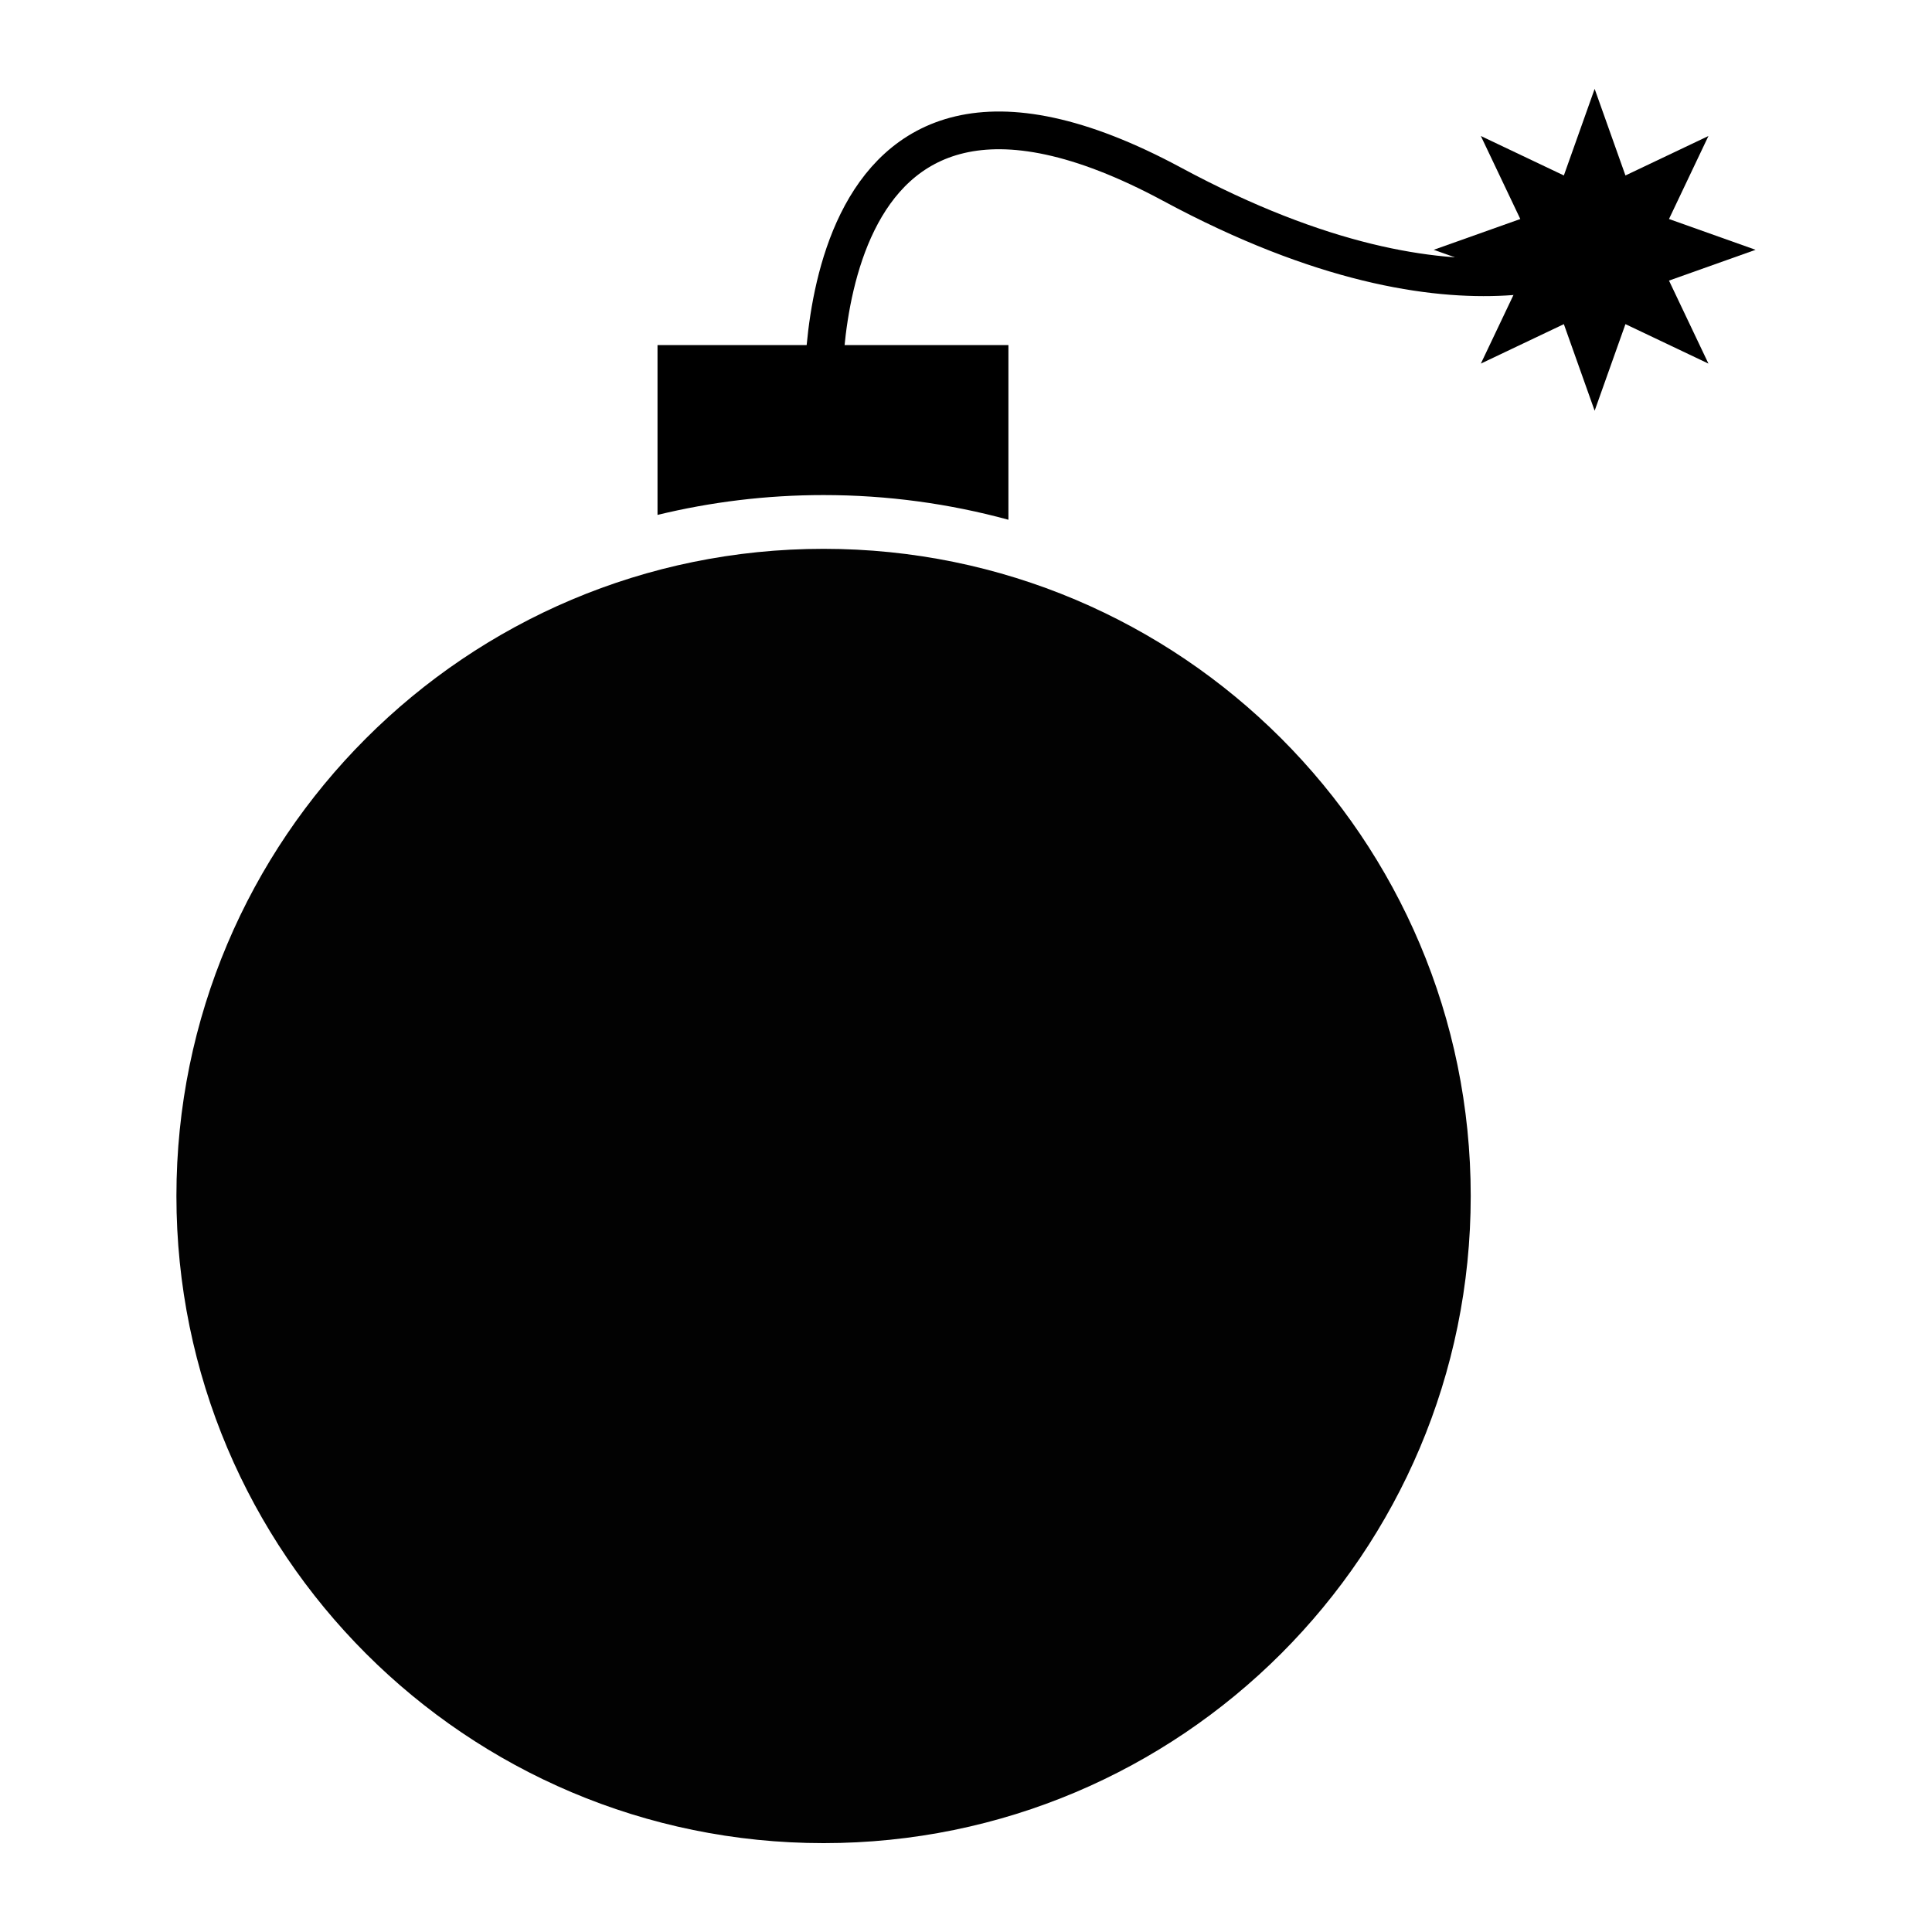
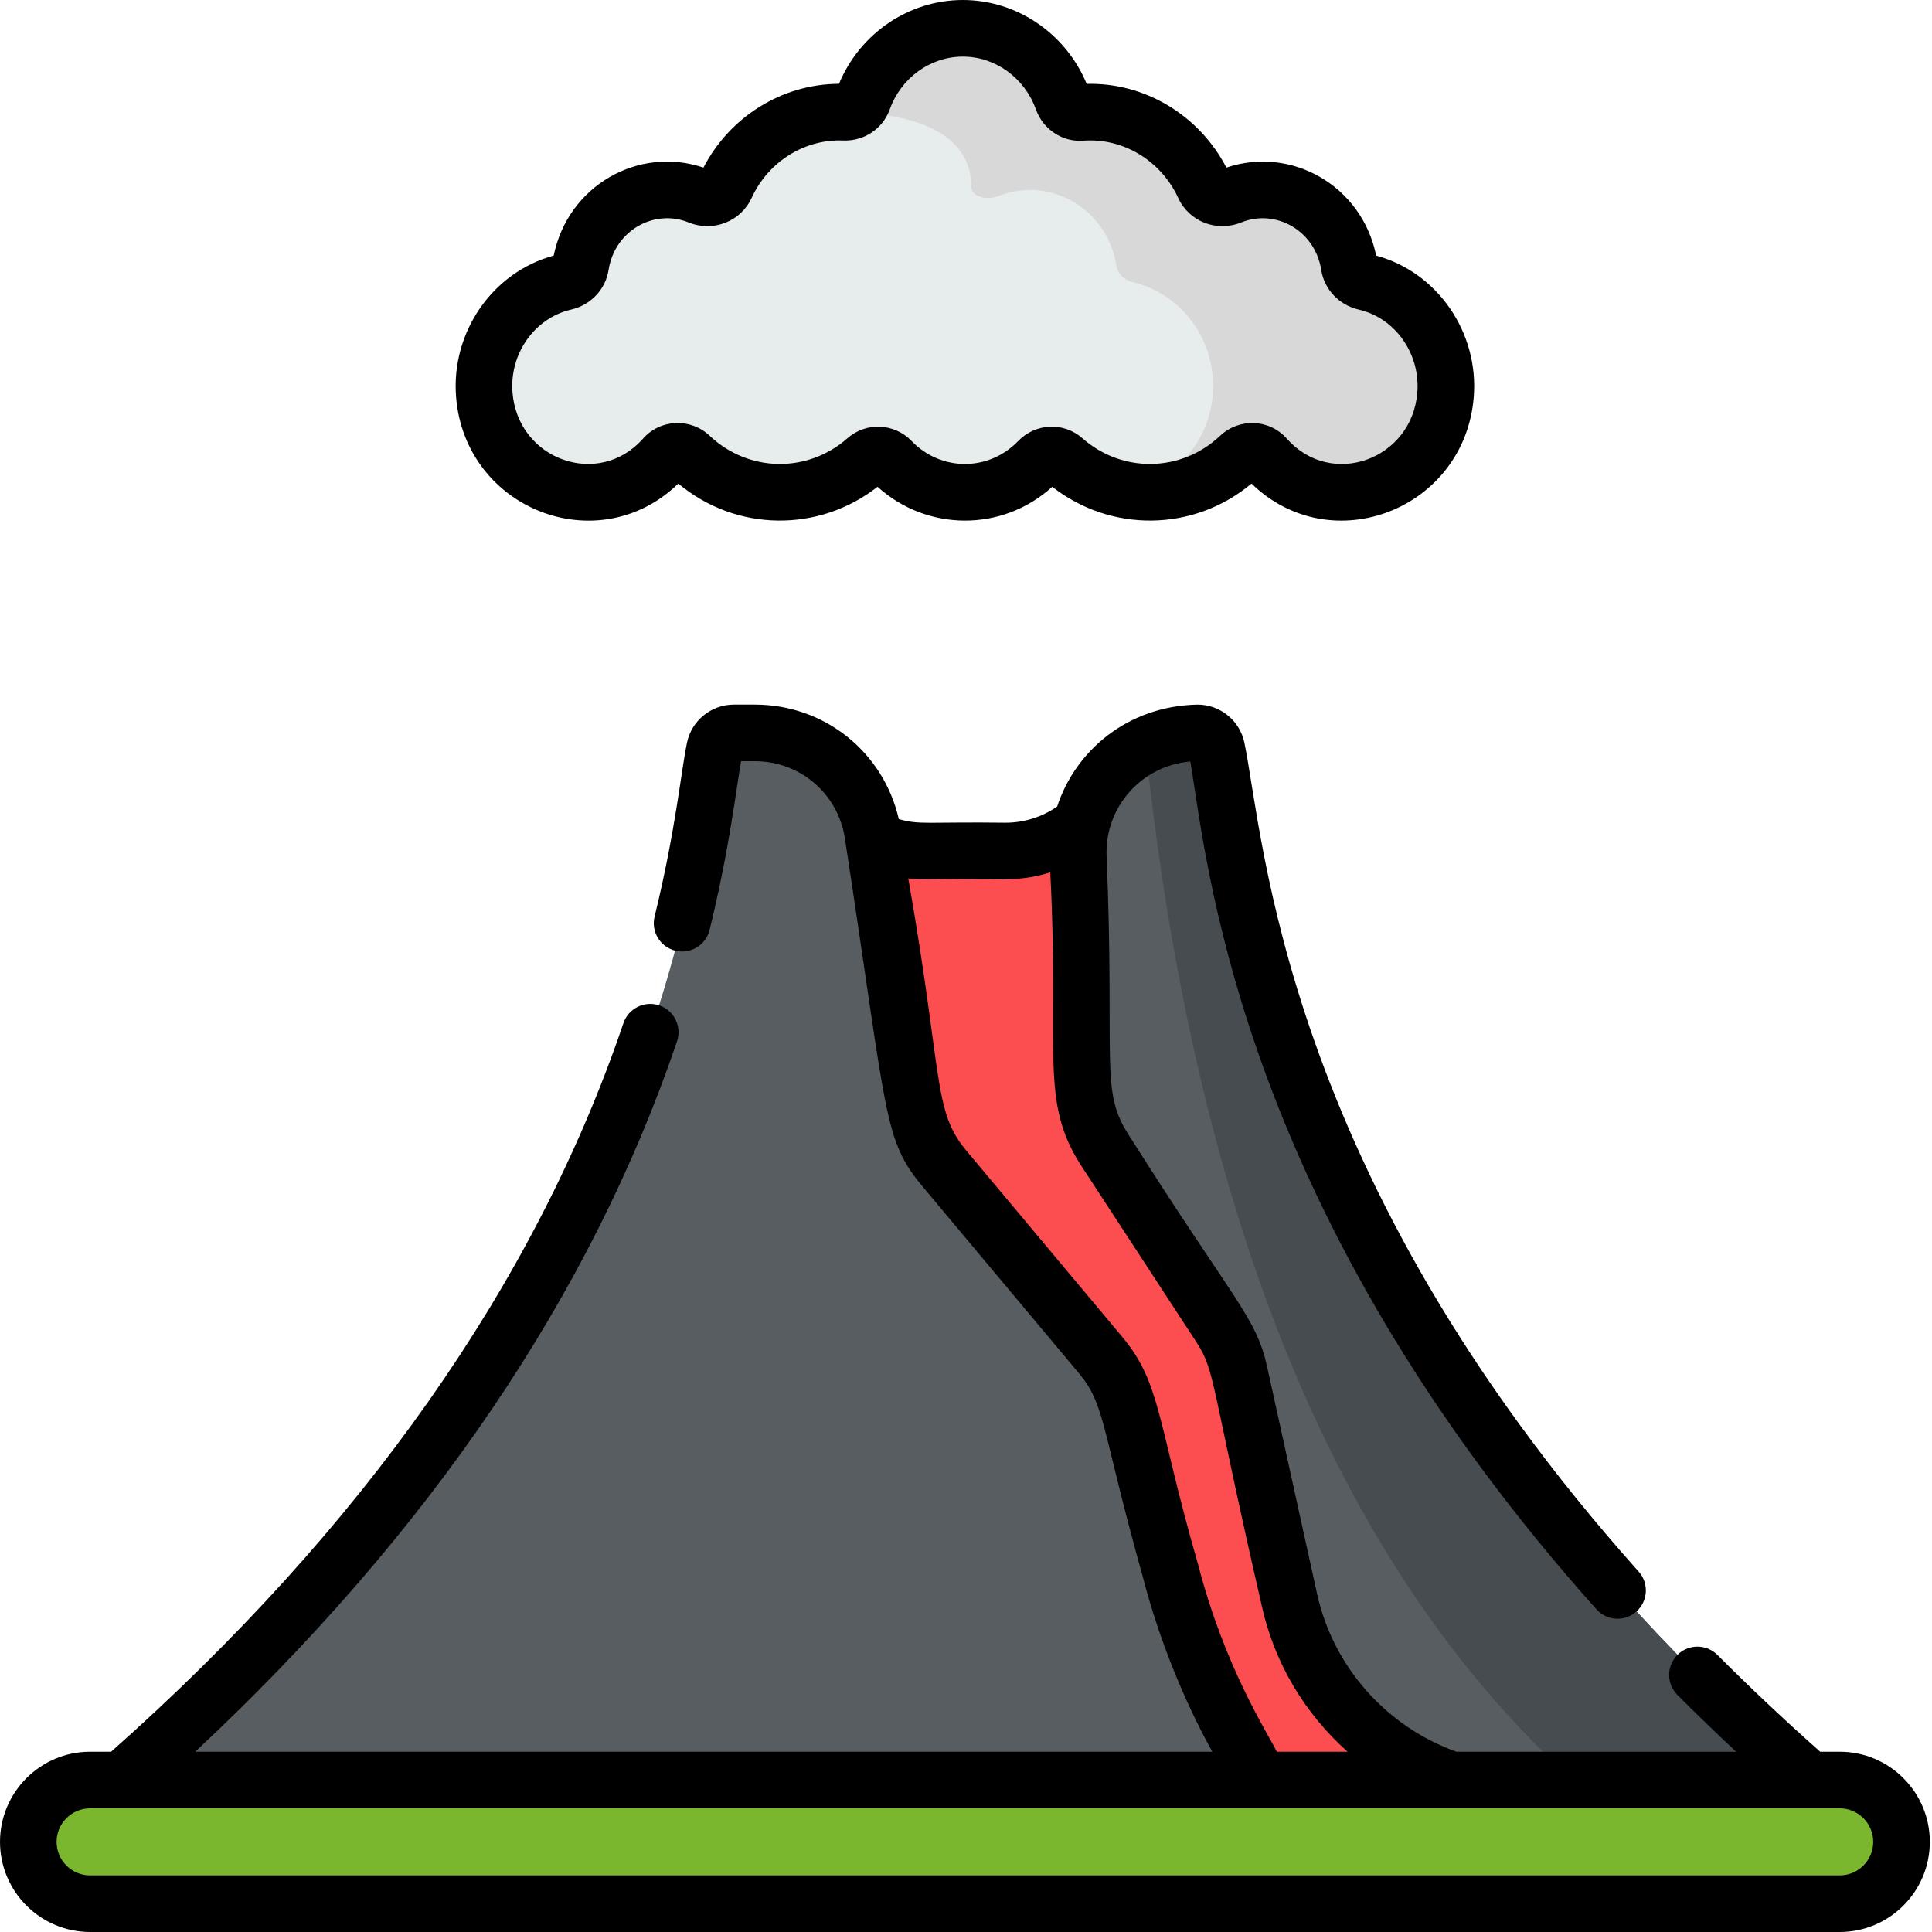
- <svg xmlns="http://www.w3.org/2000/svg" version="1.1" id="Layer_1" x="0px" y="0px" width="512px" height="512px" viewBox="0 0 512 512" enable-background="new 0 0 512 512" xml:space="preserve">
-   <g>
-     <path d="M218.255,131.197c16.958,0,33.379,2.285,48.987,6.542V91.448h-92.995v45.008   C188.357,133.027,203.091,131.197,218.255,131.197z" />
-     <circle fill="#020202" cx="218.255" cy="316.947" r="171.502" />
-     <path fill="none" stroke="#000000" stroke-width="10" stroke-miterlimit="10" d="M218.255,108.849c0,0-6.776-113.407,92.398-60   c79.104,42.599,117,17,117,17" />
-     <polygon points="422.598,23.551 430.759,46.499 452.756,36.042 442.3,58.04 465.247,66.2 442.3,74.36 452.756,96.358    430.759,85.901 422.598,108.849 414.438,85.901 392.441,96.358 402.897,74.36 379.948,66.2 402.897,58.04 392.441,36.042    414.438,46.499  " />
-   </g>
+ <svg xmlns="http://www.w3.org/2000/svg" height="512pt" viewBox="0 0 512 512" width="512pt">
+   <path d="m361.773 74.738c-2.16-.5-3.883-2.176-4.227-4.367-1.781-11.355-11.363-20.027-22.918-20.027-3.008 0-5.883.59-8.523 1.66-2.711 1.102-5.832-.008-7.051-2.668-5.316-11.598-16.789-19.625-30.09-19.625-.812 0-1.621.031-2.418.094-2.219.168-4.219-1.25-4.969-3.344-3.945-11.066-14.285-18.961-26.422-18.961-12.125 0-22.449 7.879-26.41 18.922-.746 2.086-2.746 3.41-4.961 3.316-.441-.016-.883-.023-1.328-.023-13.305 0-24.777 8.023-30.094 19.621-1.219 2.66-4.34 3.77-7.047 2.672-2.641-1.074-5.516-1.664-8.527-1.664-11.555 0-21.137 8.672-22.918 20.027-.34 2.191-2.062 3.871-4.223 4.367-12.973 3-22.469 15.426-21.305 29.91 1.113 13.871 12.234 24.977 25.758 25.766 8.695.508 16.574-3.148 21.926-9.203 1.793-2.031 4.914-2.145 6.883-.281 6.254 5.914 14.602 9.531 23.773 9.531 8.73 0 16.715-3.277 22.855-8.691 1.945-1.715 4.867-1.539 6.664.328 4.977 5.164 11.875 8.363 19.508 8.363 7.629 0 14.531-3.199 19.504-8.363 1.797-1.867 4.723-2.043 6.664-.328 6.145 5.414 14.125 8.691 22.855 8.691 9.172 0 17.52-3.617 23.777-9.531 1.969-1.863 5.086-1.75 6.883.281 5.352 6.055 13.23 9.711 21.926 9.203 13.523-.789 24.645-11.895 25.758-25.766 1.164-14.488-8.332-26.914-21.305-29.91zm0 0" fill="#e7eced" />
+   <path d="m361.773 74.738c-2.16-.5-3.883-2.176-4.227-4.367-1.781-11.355-11.363-20.027-22.918-20.027-3.008 0-5.883.59-8.523 1.66-2.711 1.102-5.832-.008-7.051-2.668-5.316-11.598-16.789-19.625-30.09-19.625-.812 0-1.621.031-2.418.094-2.219.168-4.219-1.25-4.969-3.344-3.945-11.066-14.285-18.961-26.422-18.961-12.125 0-22.449 7.879-26.41 18.922-.746 2.086-2.746 3.406-4.961 3.316-.016 0-.027 0-.043 0 4.312 0 33.629-.062 33.629 19.598 0 2.926 4.34 3.77 7.051 2.668 2.637-1.07 5.512-1.66 8.523-1.66 11.555 0 21.137 8.672 22.918 20.027.34 2.188 2.062 3.867 4.223 4.367 12.973 3 22.473 15.422 21.309 29.91-1.02 12.68-10.402 23.043-22.336 25.332 1.852.309 3.746.48 5.68.48 9.172 0 17.52-3.617 23.773-9.535 1.969-1.859 5.09-1.746 6.883.285 5.352 6.055 13.234 9.707 21.926 9.203 13.527-.789 24.645-11.895 25.758-25.766 1.164-14.488-8.332-26.914-21.305-29.91zm0 0" fill="#d8d8d8" />
+   <path d="m322.43 198.332c-.5-2.395-2.609-4.102-5.055-4.102h-.41c-.379 0-.758.023-1.137.039-.043.004-.086.004-.125.004-.418.023-.836.055-1.25.098-.258.023-.512.051-.762.078-.113.016-.223.027-.332.043-13.027 1.652-23.555 11.211-26.672 23.684-5.453 4.586-12.488 7.352-20.172 7.352h-21.605c-4.781 0-9.309-1.078-13.367-2.996l-.223-1.465c-2.371-15.438-15.652-26.836-31.27-26.836h-5.59c-2.449 0-4.559 1.707-5.059 4.102-4.93 23.668-10.219 146.234-160.887 276.73h454.805c-150.672-130.496-155.961-253.062-160.891-276.73zm0 0" fill="#575d60" />
+   <path d="m341.715 423.988-13.23-60.117c-.965-4.398-2.723-8.586-5.188-12.359l-30.391-46.547c-3.824-5.855-5.922-12.672-6.055-19.664l-1.109-58.84c-.051-2.863.281-5.641.941-8.289-5.453 4.59-12.488 7.355-20.172 7.355h-21.605c-4.781 0-9.309-1.082-13.363-2.996l-.227-1.465 10.812 70.473c1.031 6.727 3.887 13.043 8.254 18.262l41.211 49.227c3.543 4.23 6.102 9.195 7.488 14.535l11.195 43.035c3.906 15.016 9.641 29.5 17.078 43.117l8.383 15.344h69.504c-30.539 0-56.965-21.246-63.527-51.07zm0 0" fill="#fc4e51" />
+   <path d="m322.43 198.332c-.5-2.395-2.609-4.102-5.055-4.102h-.41c-.379 0-.758.023-1.137.039-.043.004-.086.004-.125.004-.418.023-.836.055-1.25.098-.258.023-.512.051-.762.078-.113.016-.223.027-.332.043-3.492.445-6.797 1.469-9.836 2.953 10.125 96.449 38.75 209.75 117.109 277.617h62.688c-150.672-130.496-155.961-253.062-160.891-276.73zm0 0" fill="#464c50" />
+   <path d="m487.535 471.727h-463.648c-9.051 0-16.387 7.336-16.387 16.387s7.336 16.387 16.387 16.387h463.648c9.051 0 16.387-7.336 16.387-16.387s-7.336-16.387-16.387-16.387zm0 0" fill="#7bb72e" />
+   <path d="m487.535 464.227h-5.164c-9.465-8.398-18.613-17.012-27.223-25.645-2.93-2.934-7.676-2.938-10.609-.016-2.934 2.926-2.938 7.676-.012 10.605 5.023 5.039 10.227 10.07 15.566 15.055h-74.105c-18.594-6.613-32.703-22.543-36.949-41.848l-13.227-60.117c-2.941-13.359-8.641-17.125-36.629-61.398-7.824-11.984-3.641-18.84-5.941-74.547-.238-12.418 9.133-23.359 22.211-24.508.312 1.777.648 4.004 1.043 6.617 4.934 32.555 18.039 119.023 106.578 218.051 2.766 3.094 7.508 3.348 10.59.594 3.09-2.762 3.355-7.504.594-10.59-94.598-105.805-99.277-194.648-104.484-219.676-1.219-5.84-6.43-10.074-12.398-10.074-18.594.363-32.387 12.258-37.211 27.004-3.984 2.781-8.758 4.293-13.648 4.293-20.672-.254-22.934.629-28.328-.965-4.055-17.742-19.656-30.332-38.137-30.332h-5.59c-5.969 0-11.184 4.234-12.398 10.074-1.598 7.664-3.039 23.5-8.586 46.07-.992 4.02 1.469 8.082 5.492 9.07 4.02.984 8.082-1.469 9.074-5.492 5.211-21.207 6.996-36.988 8.352-44.723h3.66c12 0 22.035 8.609 23.855 20.477 11.418 74.434 10.086 79.695 20.727 92.406l41.211 49.23c7.176 8.574 5.832 14.145 17.176 54.641 6.777 26.062 17.855 44.895 18.254 45.742h-269.543c61.992-57.898 104.918-121.156 127.684-188.273 1.332-3.922-.77-8.18-4.691-9.512-3.922-1.324-8.18.773-9.512 4.695-23.398 68.977-69.078 133.926-135.766 193.09h-5.562c-13.172 0-23.887 10.715-23.887 23.887s10.715 23.887 23.887 23.887h463.648c13.172 0 23.887-10.715 23.887-23.887s-10.715-23.887-23.887-23.887zm-170-49.516c-11.004-38.23-9.758-48.039-20.188-60.496l-41.211-49.23c-8.992-10.738-6.109-19.102-15.43-72.184 1.387.148 2.789.227 4.203.227 18.879-.402 24.277 1.078 33.422-1.848 2.496 47.809-3.004 60.578 8.297 77.887l30.391 46.547c5.16 7.91 3.625 10.215 17.371 69.984 3.324 15.117 11.449 28.586 22.738 38.629h-18.762c-2.5-5.137-13.695-22.086-20.832-49.516zm170 82.289h-463.648c-4.898 0-8.887-3.984-8.887-8.887 0-4.898 3.988-8.887 8.887-8.887h463.648c4.898 0 8.887 3.988 8.887 8.887 0 4.902-3.988 8.887-8.887 8.887zm0 0" />
+   <path d="m179.758 128.152c15.422 12.875 37.297 12.98 52.805.852 13.008 11.789 32.938 12.105 46.297 0 15.52 12.133 37.395 12.016 52.805-.852 21.195 20.586 56.504 6.812 58.891-22.906 1.387-17.227-9.664-33.117-25.859-37.508-3.789-18.582-22.516-29.129-39.691-23.32-7.23-13.961-21.73-22.602-37.02-22.191-5.543-13.371-18.512-22.227-32.828-22.227-14.305 0-27.277 8.855-32.82 22.211-15.039.047-28.918 8.691-35.914 22.207-17.191-5.809-35.906 4.746-39.691 23.32-16.199 4.391-27.25 20.281-25.863 37.508 2.387 29.688 37.664 43.52 58.891 22.906zm-28.418-46.105c5.227-1.207 9.133-5.336 9.941-10.516 1.648-10.504 12.129-16.27 21.207-12.578 6.48 2.633 13.816-.219 16.695-6.492 4.461-9.73 14.188-15.656 24.293-15.227 5.512.211 10.473-3.105 12.332-8.281 2.992-8.348 10.766-13.953 19.348-13.953 8.594 0 16.375 5.617 19.363 13.98 1.891 5.305 7.066 8.734 12.598 8.301 10.535-.793 20.613 5.34 25.121 15.18 2.879 6.273 10.211 9.125 16.695 6.492 9.098-3.699 19.559 2.094 21.207 12.582.812 5.176 4.715 9.301 9.945 10.512 9.676 2.234 16.348 11.691 15.52 22-1.434 17.797-22.824 25.512-34.59 12.195-4.691-5.305-12.703-5.449-17.656-.766-10.285 9.727-25.941 9.992-36.52.66-4.938-4.352-12.418-4.031-17.023.754-7.797 8.09-20.41 8.098-28.211 0-4.602-4.777-12.078-5.109-17.023-.75-10.57 9.32-26.227 9.066-36.52-.664-4.957-4.691-12.969-4.539-17.652.766-11.734 13.273-33.156 5.641-34.59-12.195-.832-10.309 5.84-19.766 15.52-22zm0 0" />
</svg>
